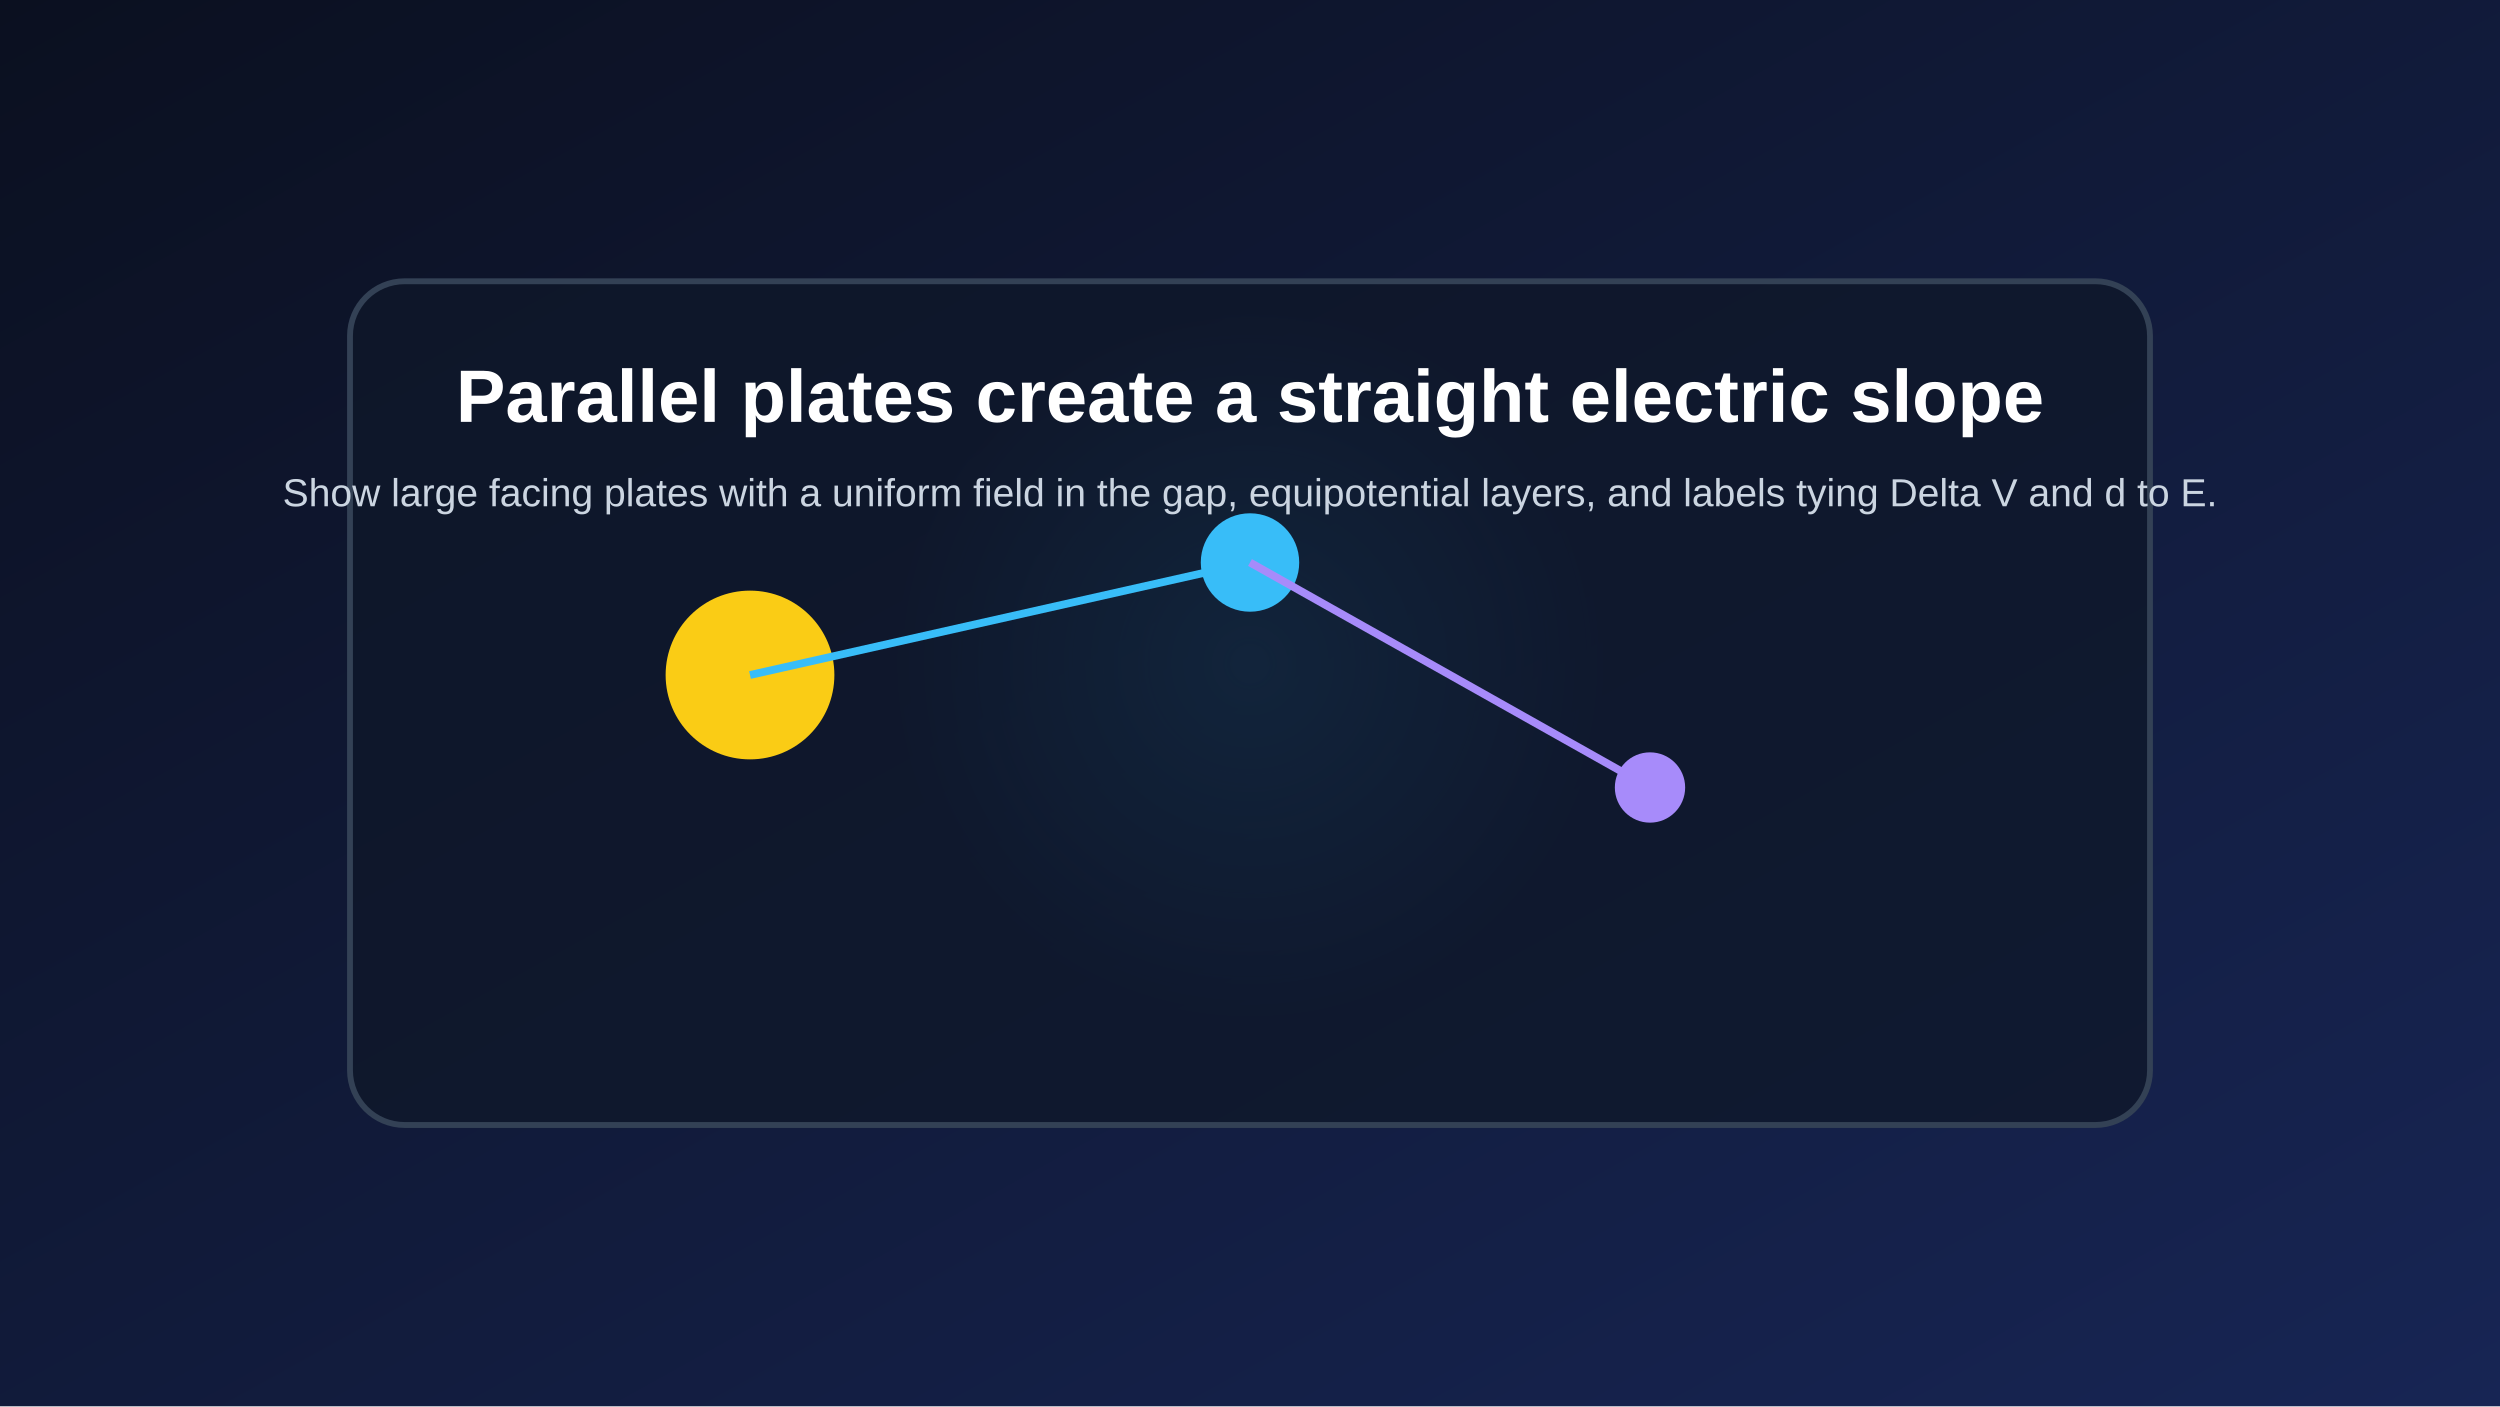
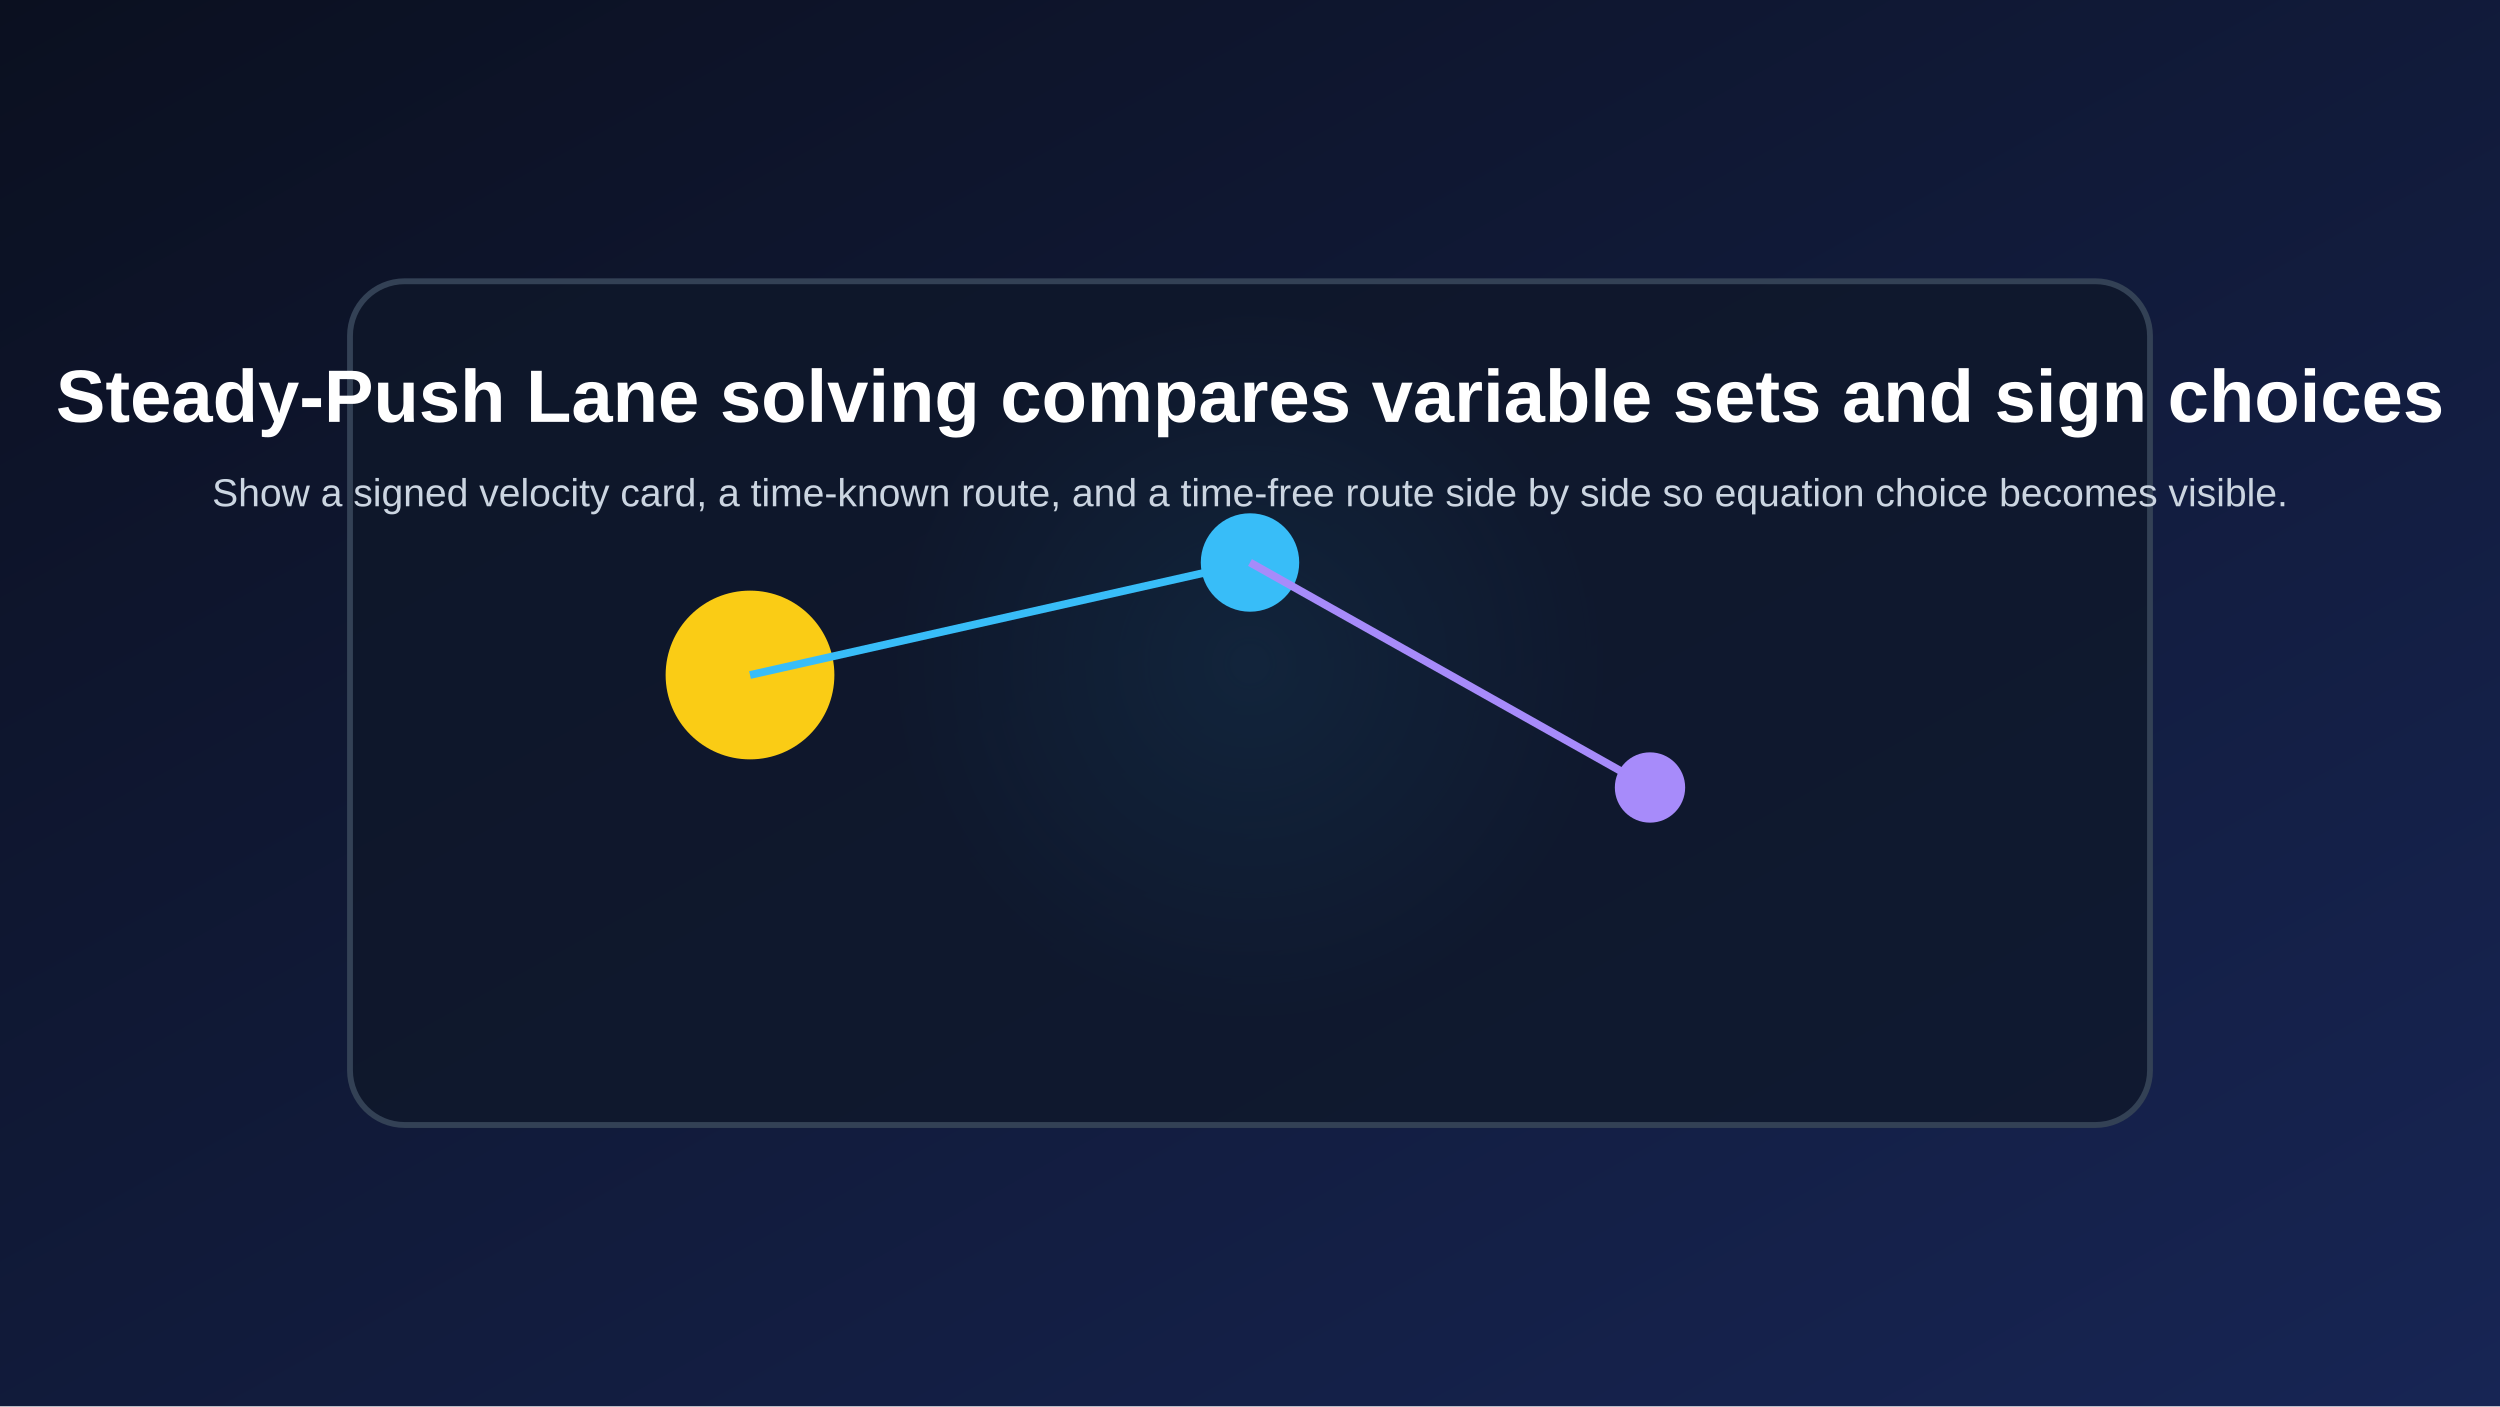
<svg xmlns="http://www.w3.org/2000/svg" width="1280" height="720" viewBox="0 0 1280 720">
  <defs>
    <linearGradient id="bg" x1="0" x2="1" y1="0" y2="1">
      <stop offset="0%" stop-color="#0b1020" />
      <stop offset="100%" stop-color="#172554" />
    </linearGradient>
    <radialGradient id="glow" cx="50%" cy="45%" r="45%">
      <stop offset="0%" stop-color="#38bdf8" stop-opacity="0.35" />
      <stop offset="100%" stop-color="#38bdf8" stop-opacity="0" />
    </radialGradient>
  </defs>
  <rect width="100%" height="100%" fill="url(#bg)" />
  <circle cx="640.0" cy="360.0" r="201.6" fill="url(#glow)" />
  <rect x="179.2" y="144.0" width="921.6" height="432.0" rx="28" fill="#0f172a" fill-opacity="0.78" stroke="#334155" stroke-width="3" />
  <circle cx="384.0" cy="345.6" r="43.2" fill="#facc15" />
  <circle cx="640.0" cy="288.0" r="25.2" fill="#38bdf8" />
  <circle cx="844.8" cy="403.2" r="18.0" fill="#a78bfa" />
  <line x1="384.0" y1="345.6" x2="640.0" y2="288.0" stroke="#38bdf8" stroke-width="4" />
  <line x1="640.0" y1="288.0" x2="844.8" y2="403.2" stroke="#a78bfa" stroke-width="4" />
-   <text x="640.0" y="216.0" fill="white" text-anchor="middle" font-size="38" font-family="Arial" font-weight="bold">Parallel plates create a straight electric slope</text>
-   <text x="640.0" y="259.2" fill="#cbd5e1" text-anchor="middle" font-size="20" font-family="Arial">Show large facing plates with a uniform field in the gap, equipotential layers, and labels tying Delta V and d to E.</text>
+   <text x="640.0" y="216.0" fill="white" text-anchor="middle" font-size="38" font-family="Arial" font-weight="bold">Steady-Push Lane solving compares variable sets and sign choices</text>
+   <text x="640.0" y="259.2" fill="#cbd5e1" text-anchor="middle" font-size="20" font-family="Arial">Show a signed velocity card, a time-known route, and a time-free route side by side so equation choice becomes visible.</text>
</svg>
